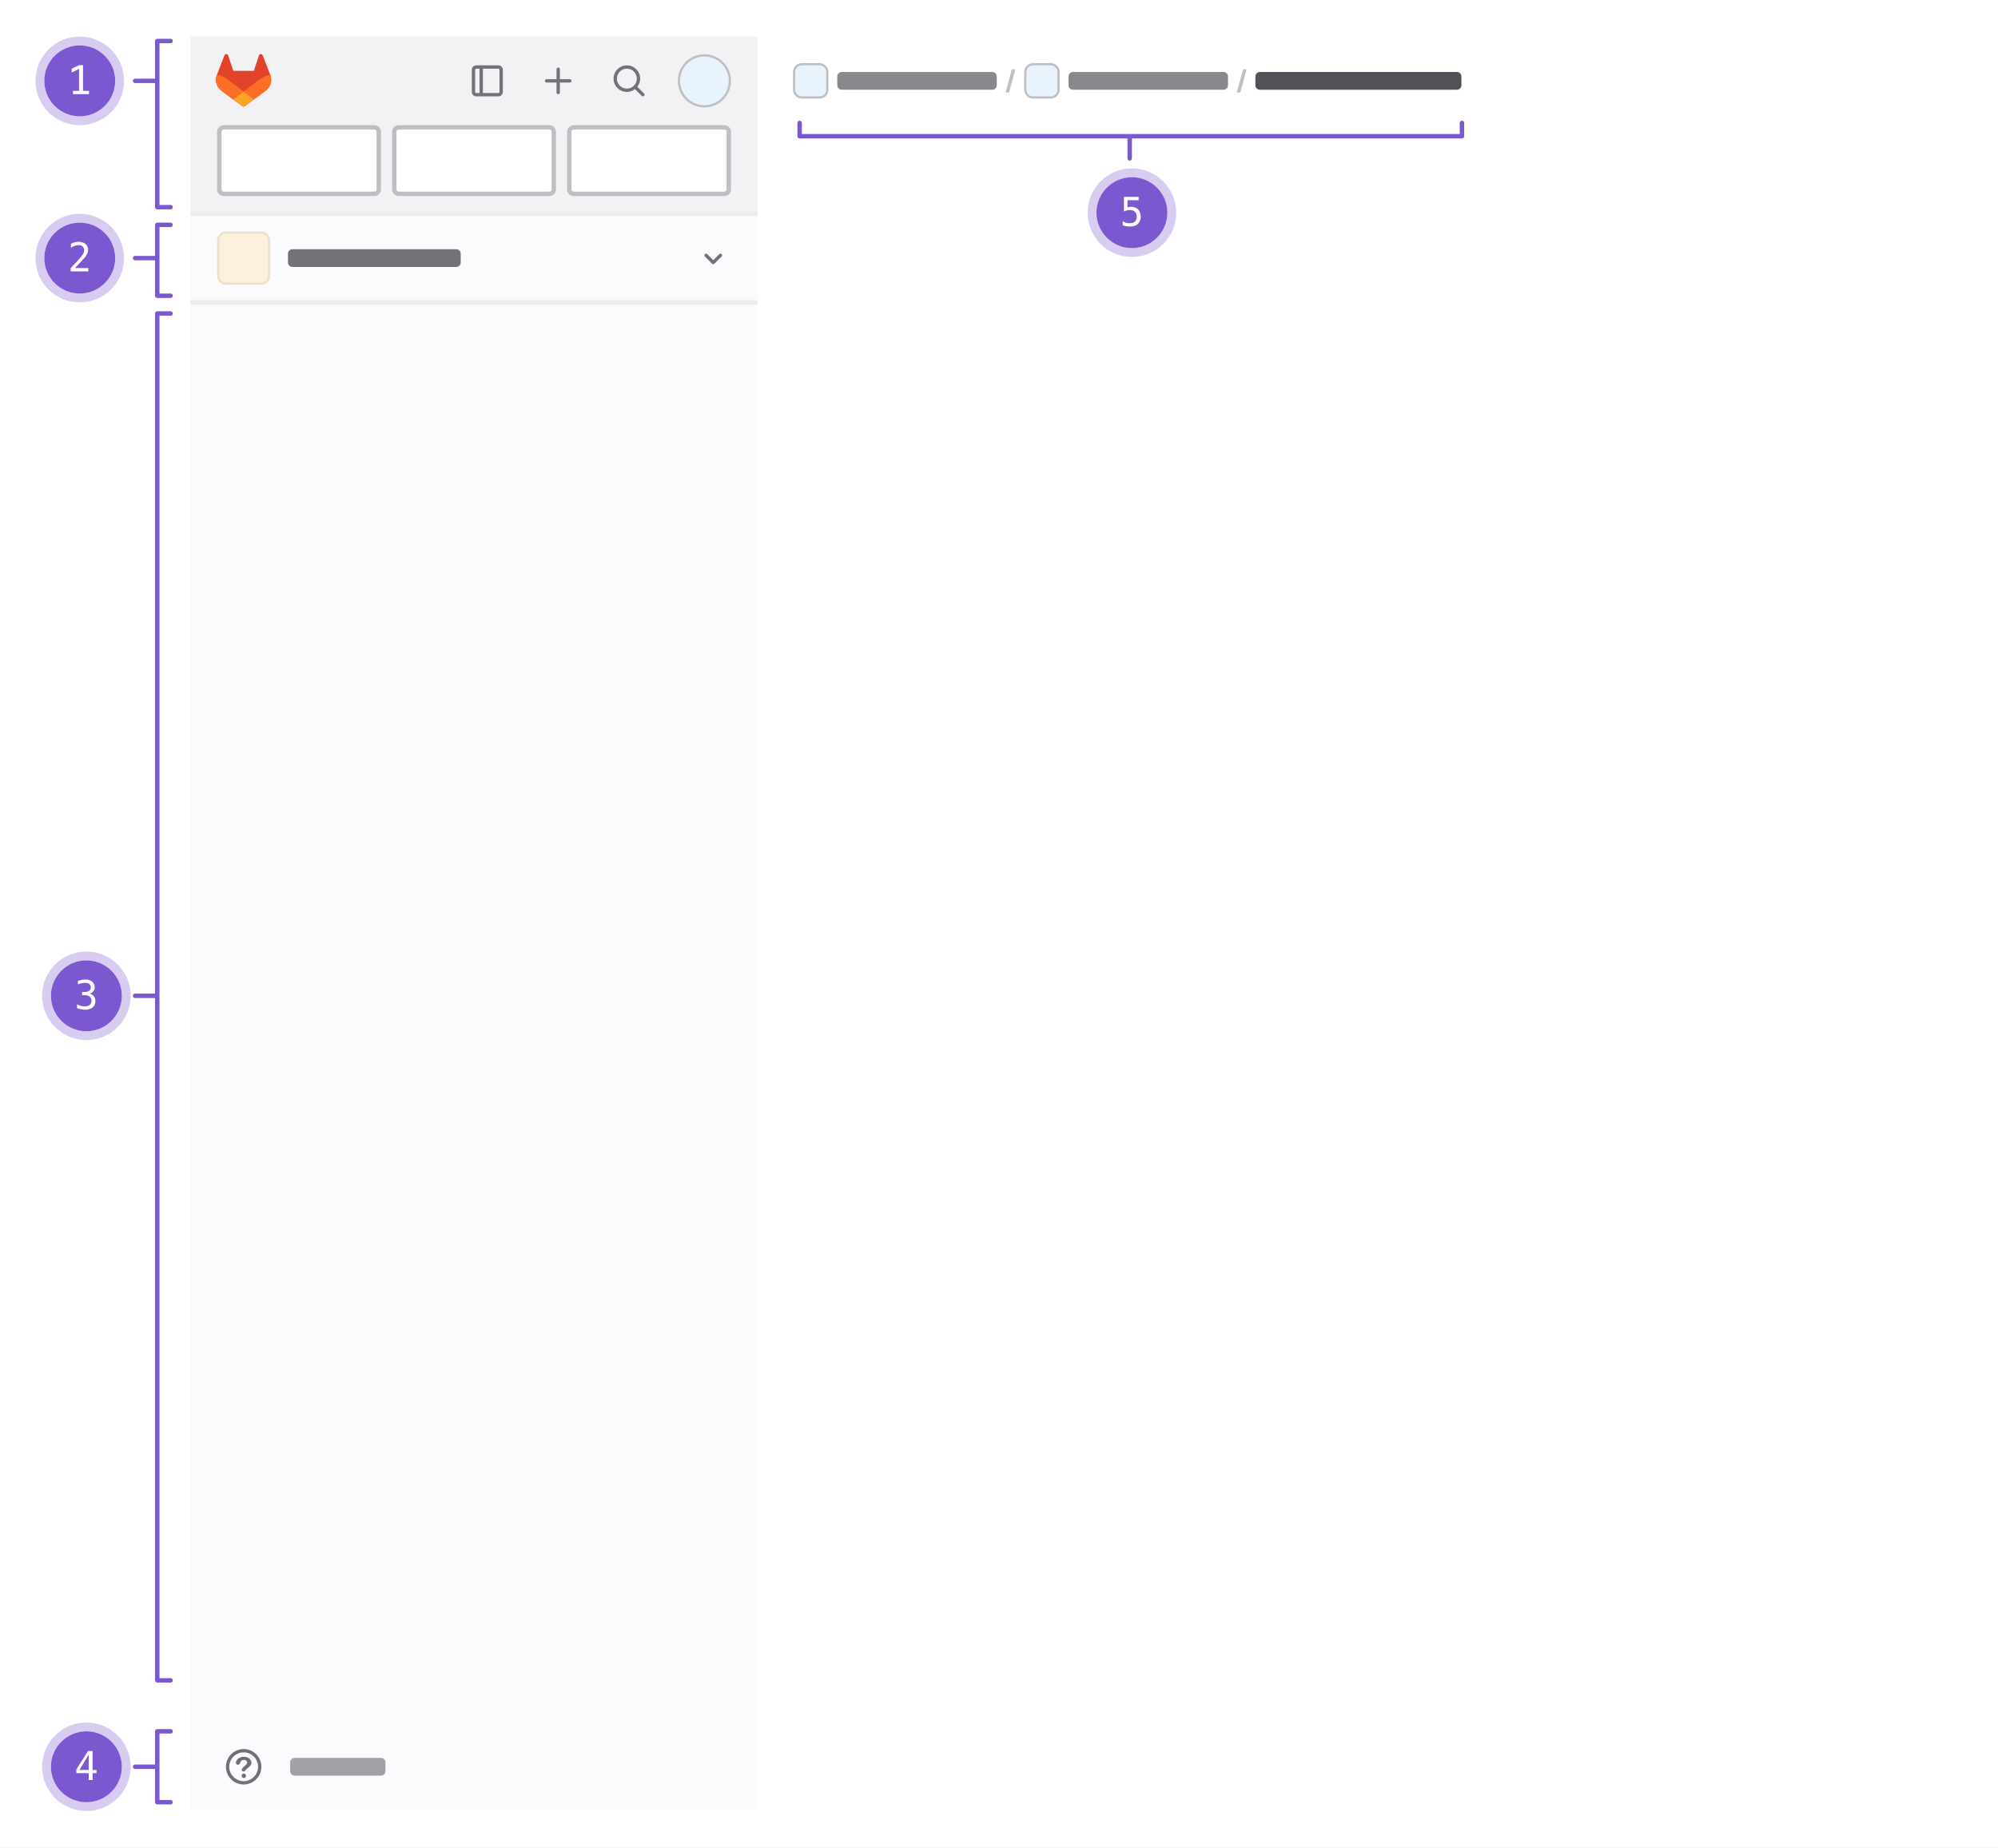
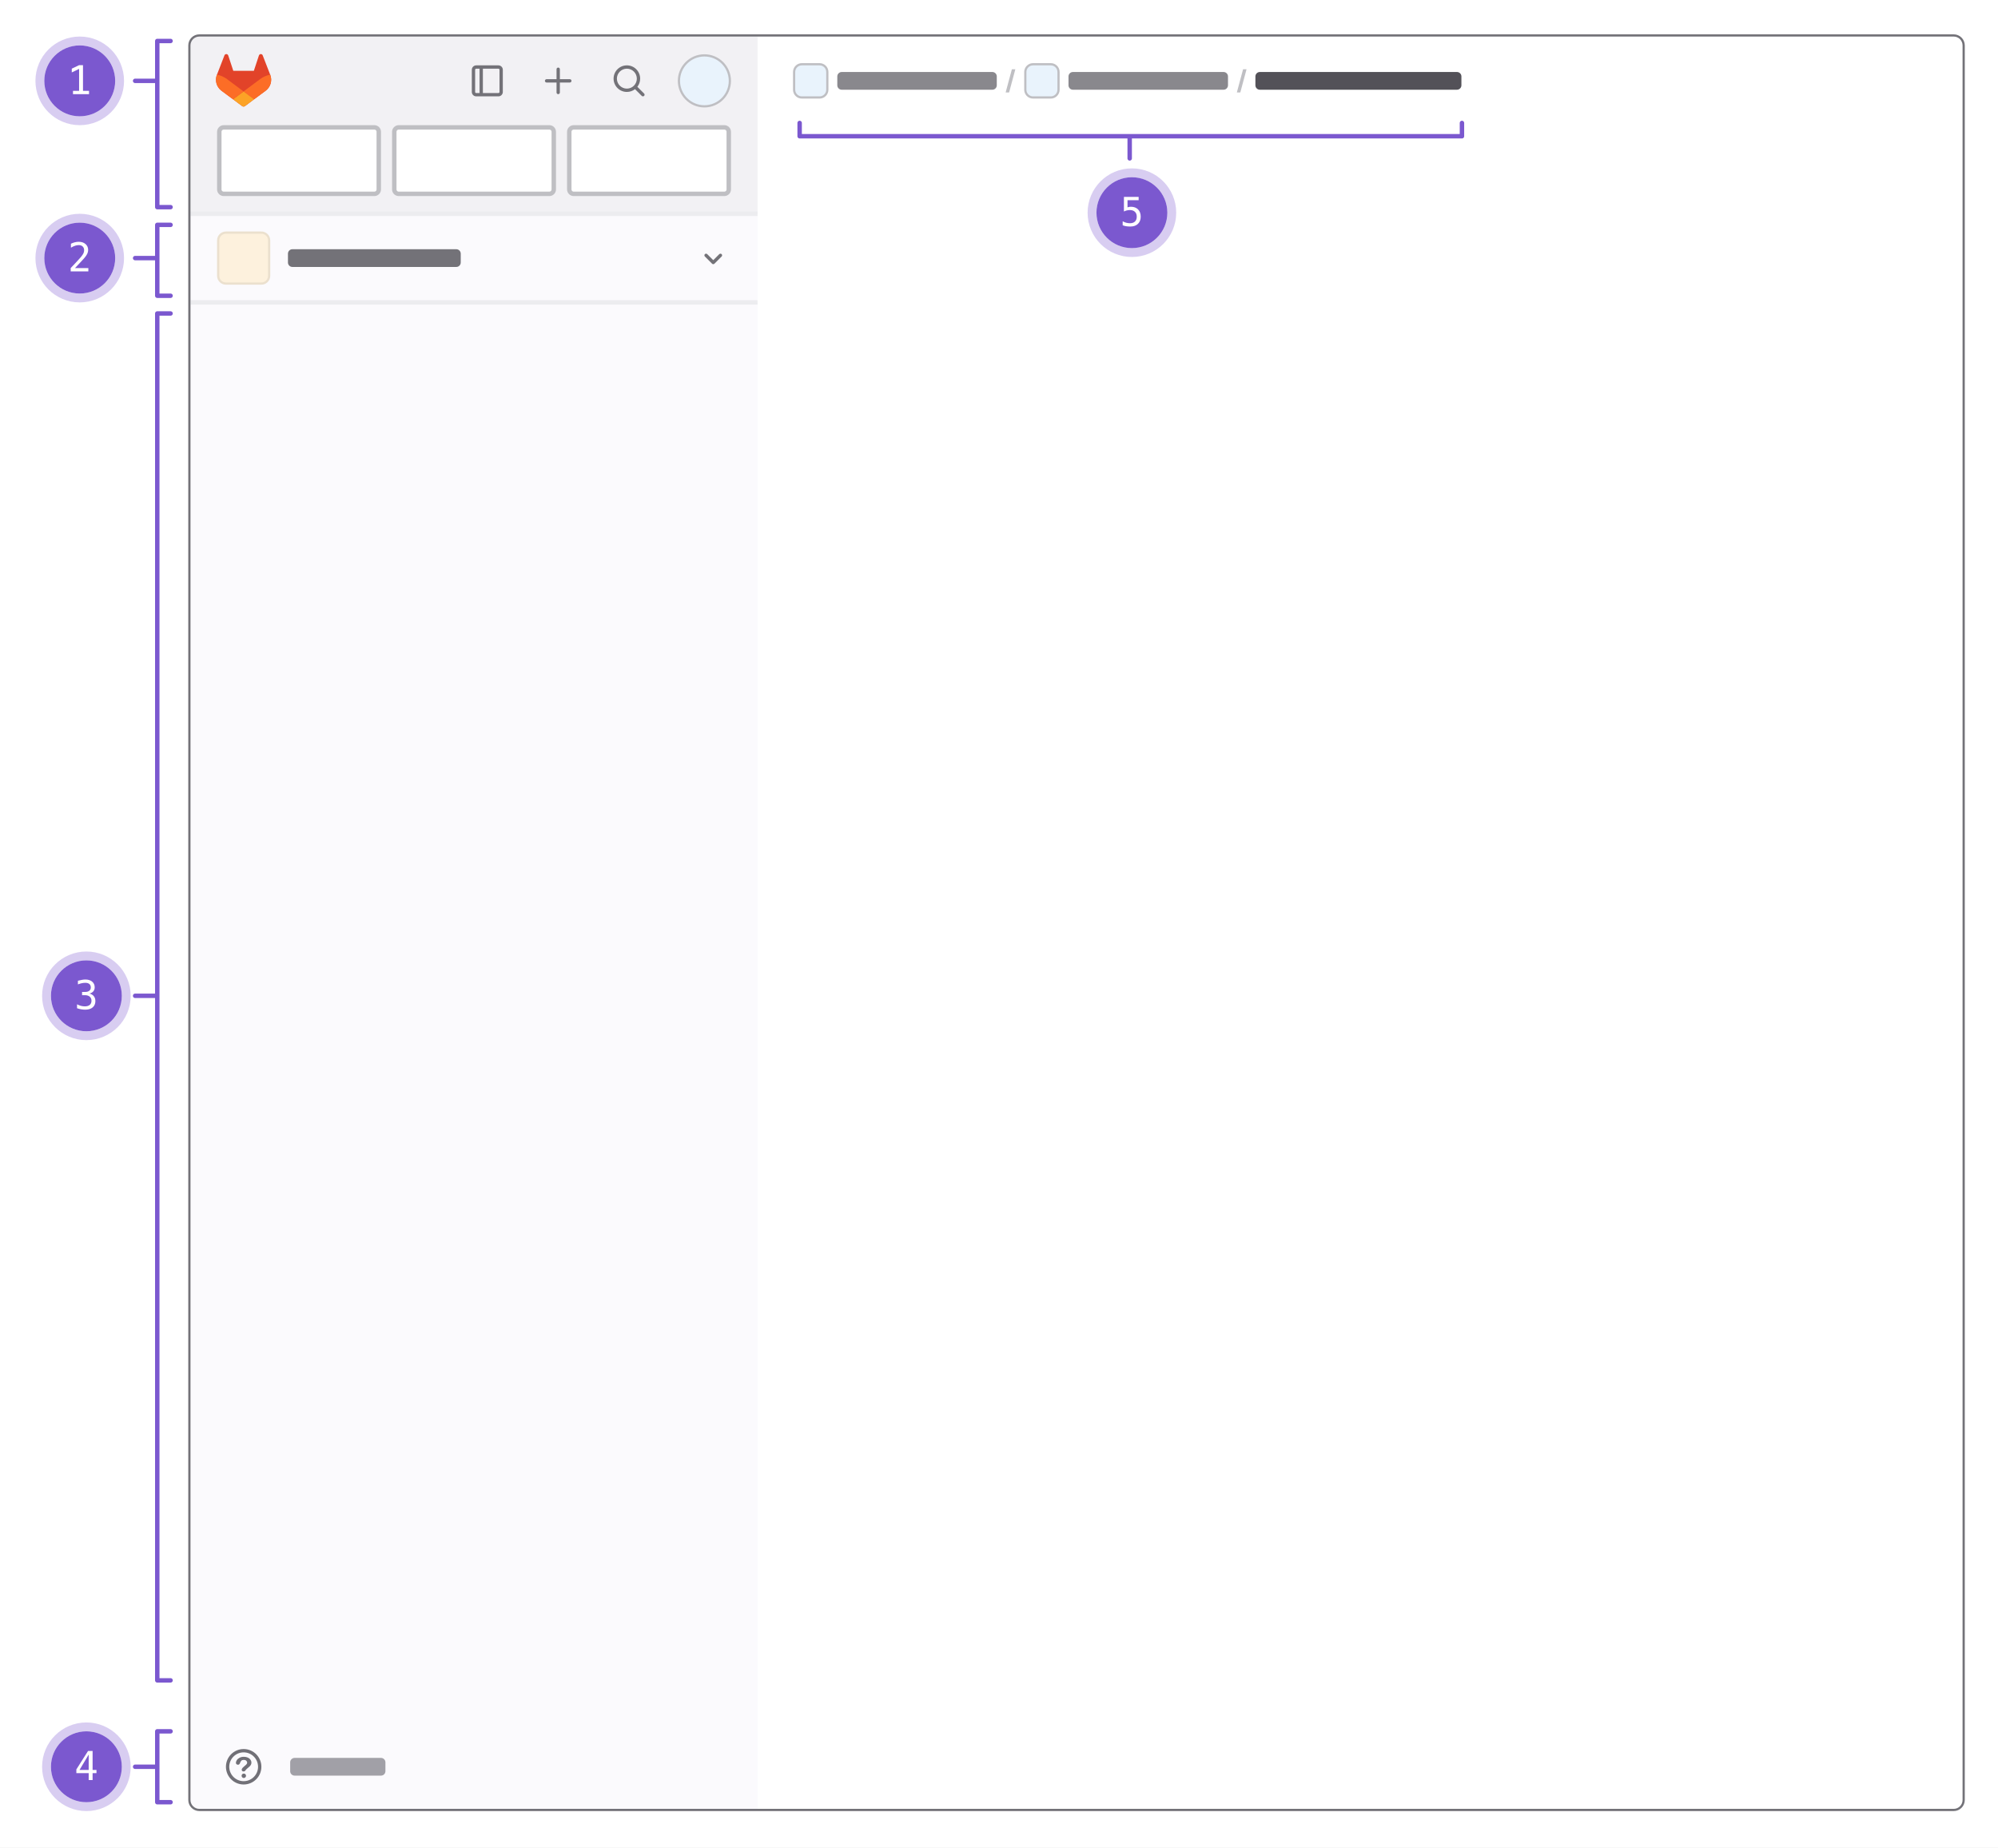
<svg xmlns="http://www.w3.org/2000/svg" width="902" height="834" viewBox="0 0 902 834" fill="none">
  <rect width="902" height="834" fill="white" />
  <rect width="870" height="801" transform="translate(16 16.5)" fill="white" />
  <circle cx="39" cy="797.5" r="16" fill="#7B58CF" />
  <circle cx="39" cy="797.5" r="18" stroke="#7B58CF" stroke-opacity="0.3" stroke-width="4" />
  <path d="M40.037 791.995L35.898 798.93H40.037V791.995ZM39.747 790.378H41.804V798.93H43.553V800.371H41.804V803.5H40.037V800.371H34.474V798.692L39.747 790.378Z" fill="white" />
  <line x1="1" y1="-1" x2="10" y2="-1" transform="matrix(1 4.53408e-09 -1.68562e-06 1 60 798.5)" stroke="#7B58CF" stroke-width="2" stroke-linecap="round" />
  <path d="M77 781.5H71V813.5H77" stroke="#7B58CF" stroke-width="2" stroke-linecap="round" stroke-linejoin="round" />
  <circle cx="39" cy="449.5" r="16" fill="#7B58CF" />
  <circle cx="39" cy="449.5" r="18" stroke="#7B58CF" stroke-opacity="0.3" stroke-width="4" />
  <path d="M40.398 448.478C41.259 448.706 41.918 449.113 42.375 449.699C42.832 450.279 43.06 451.006 43.06 451.879C43.06 453.086 42.653 454.035 41.839 454.727C41.03 455.412 39.908 455.755 38.473 455.755C37.869 455.755 37.254 455.699 36.627 455.588C36 455.477 35.385 455.315 34.781 455.104V453.338C35.379 453.648 35.968 453.88 36.548 454.032C37.128 454.185 37.705 454.261 38.279 454.261C39.252 454.261 39.999 454.041 40.52 453.602C41.042 453.162 41.303 452.529 41.303 451.703C41.303 450.941 41.042 450.338 40.52 449.893C39.999 449.441 39.293 449.216 38.402 449.216H37.049V447.757H38.402C39.217 447.757 39.852 447.578 40.31 447.221C40.767 446.863 40.995 446.365 40.995 445.727C40.995 445.053 40.781 444.537 40.353 444.18C39.932 443.816 39.328 443.635 38.543 443.635C38.022 443.635 37.482 443.693 36.926 443.811C36.369 443.928 35.786 444.104 35.177 444.338V442.703C35.886 442.516 36.516 442.375 37.066 442.281C37.623 442.188 38.115 442.141 38.543 442.141C39.82 442.141 40.84 442.463 41.602 443.107C42.369 443.746 42.753 444.596 42.753 445.656C42.753 446.377 42.551 446.978 42.147 447.458C41.748 447.938 41.165 448.278 40.398 448.478Z" fill="white" />
  <line x1="61" y1="449.5" x2="70" y2="449.5" stroke="#7B58CF" stroke-width="2" stroke-linecap="round" />
  <path d="M77 141.5H71V758.5H77" stroke="#7B58CF" stroke-width="2" stroke-linecap="round" stroke-linejoin="round" />
  <line x1="1" y1="-1" x2="10" y2="-1" transform="matrix(1 4.53408e-09 -1.68562e-06 1 60 117.5)" stroke="#7B58CF" stroke-width="2" stroke-linecap="round" />
  <path d="M77 101.5H71V133.5H77" stroke="#7B58CF" stroke-width="2" stroke-linecap="round" stroke-linejoin="round" />
  <circle cx="36" cy="116.5" r="16" fill="#7B58CF" />
  <circle cx="36" cy="116.5" r="18" stroke="#7B58CF" stroke-opacity="0.3" stroke-width="4" />
  <path d="M33.855 121.006H39.885V122.5H31.913V121.006C33.009 119.852 33.967 118.832 34.787 117.947C35.607 117.062 36.173 116.438 36.483 116.075C37.069 115.36 37.465 114.783 37.67 114.344C37.875 113.898 37.977 113.444 37.977 112.981C37.977 112.249 37.761 111.675 37.327 111.259C36.899 110.843 36.31 110.635 35.56 110.635C35.027 110.635 34.468 110.731 33.882 110.925C33.296 111.118 32.675 111.411 32.019 111.804V110.011C32.622 109.724 33.214 109.507 33.794 109.36C34.38 109.214 34.957 109.141 35.525 109.141C36.809 109.141 37.84 109.483 38.619 110.169C39.404 110.849 39.797 111.742 39.797 112.85C39.797 113.412 39.665 113.975 39.401 114.537C39.144 115.1 38.722 115.721 38.136 116.4C37.808 116.781 37.33 117.309 36.703 117.982C36.082 118.656 35.133 119.664 33.855 121.006Z" fill="white" />
  <line x1="1" y1="-1" x2="10" y2="-1" transform="matrix(1 4.53408e-09 -1.68562e-06 1 60 37.5)" stroke="#7B58CF" stroke-width="2" stroke-linecap="round" />
  <path d="M77 18.5H71V93.5H77" stroke="#7B58CF" stroke-width="2" stroke-linecap="round" stroke-linejoin="round" />
  <circle cx="36" cy="36.5" r="16" fill="#7B58CF" />
  <circle cx="36" cy="36.5" r="18" stroke="#7B58CF" stroke-opacity="0.3" stroke-width="4" />
  <path d="M32.95 41.015H35.71V31.101L32.405 32.691V30.986L35.692 29.422H37.468V41.015H40.192V42.5H32.95V41.015Z" fill="white" />
-   <rect width="256" height="800" transform="translate(86 16.5)" fill="#FBFAFD" />
-   <rect width="256" height="80" transform="translate(86 16.5)" fill="#1F1E24" fill-opacity="0.04" />
-   <path fill-rule="evenodd" clip-rule="evenodd" d="M287.5 35.5C287.5 37.985 285.485 40 283 40C280.515 40 278.5 37.985 278.5 35.5C278.5 33.015 280.515 31 283 31C285.485 31 287.5 33.015 287.5 35.5ZM286.679 40.24C285.663 41.03 284.387 41.5 283 41.5C279.686 41.5 277 38.814 277 35.5C277 32.186 279.686 29.5 283 29.5C286.314 29.5 289 32.186 289 35.5C289 36.886 288.53 38.163 287.74 39.179L290.78 42.22C291.073 42.513 291.073 42.987 290.78 43.28C290.487 43.573 290.013 43.573 289.72 43.28L286.679 40.24Z" fill="#737278" />
-   <path fill-rule="evenodd" clip-rule="evenodd" d="M252.75 31.25C252.75 30.836 252.414 30.5 252 30.5C251.586 30.5 251.25 30.836 251.25 31.25V35.75H246.75C246.336 35.75 246 36.086 246 36.5C246 36.914 246.336 37.25 246.75 37.25H251.25V41.75C251.25 42.164 251.586 42.5 252 42.5C252.414 42.5 252.75 42.164 252.75 41.75V37.25H257.25C257.664 37.25 258 36.914 258 36.5C258 36.086 257.664 35.75 257.25 35.75H252.75V31.25Z" fill="#737278" />
-   <path fill-rule="evenodd" clip-rule="evenodd" d="M218 31L225 31C225.276 31 225.5 31.224 225.5 31.5V41.5C225.5 41.776 225.276 42 225 42H218V31ZM216.5 31H215C214.724 31 214.5 31.224 214.5 31.5V41.5C214.5 41.776 214.724 42 215 42H216.5V31ZM213 31.5C213 30.395 213.895 29.5 215 29.5L225 29.5C226.105 29.5 227 30.395 227 31.5V41.5C227 42.605 226.105 43.5 225 43.5H215C213.895 43.5 213 42.605 213 41.5V31.5Z" fill="#737278" />
-   <circle cx="318" cy="36.5" r="11.5" fill="#E9F3FC" stroke="#BFBFC3" />
  <g clip-path="url(#clip0_16629_27663)">
-     <path d="M122.007 33.784L121.973 33.695L118.581 24.956C118.513 24.785 118.391 24.639 118.233 24.541C118.115 24.466 117.981 24.42 117.842 24.406C117.702 24.392 117.562 24.41 117.431 24.459C117.3 24.508 117.183 24.587 117.088 24.689C116.994 24.791 116.925 24.913 116.887 25.047L114.597 31.97H105.325L103.036 25.047C102.998 24.914 102.929 24.791 102.834 24.69C102.74 24.588 102.622 24.509 102.492 24.46C102.361 24.411 102.22 24.393 102.081 24.407C101.942 24.421 101.808 24.467 101.69 24.541C101.532 24.639 101.41 24.785 101.341 24.956L97.951 33.697L97.916 33.784C97.428 35.044 97.368 36.426 97.745 37.723C98.121 39.019 98.915 40.16 100.005 40.972L100.018 40.982L100.047 41.004L105.207 44.823L107.767 46.734L109.322 47.895C109.505 48.031 109.727 48.105 109.956 48.105C110.185 48.105 110.407 48.031 110.589 47.895L112.145 46.734L114.705 44.823L119.901 40.982L119.916 40.971C121.006 40.159 121.8 39.019 122.177 37.722C122.554 36.426 122.495 35.044 122.007 33.784V33.784Z" fill="#E24329" />
-     <path d="M122.007 33.784L121.973 33.695C120.321 34.03 118.764 34.722 117.413 35.721L109.965 41.283L114.708 44.823L119.905 40.982L119.919 40.971C121.009 40.158 121.802 39.018 122.179 37.722C122.555 36.425 122.495 35.043 122.007 33.784V33.784Z" fill="#FC6D26" />
-     <path d="M105.207 44.823L107.767 46.734L109.322 47.895C109.505 48.031 109.727 48.105 109.956 48.105C110.185 48.105 110.407 48.031 110.589 47.895L112.145 46.734L114.705 44.823L109.962 41.283L105.207 44.823Z" fill="#FCA326" />
-     <path d="M102.509 35.721C101.16 34.722 99.603 34.031 97.951 33.697L97.916 33.784C97.428 35.044 97.368 36.426 97.745 37.723C98.121 39.019 98.915 40.16 100.005 40.972L100.018 40.982L100.047 41.004L105.207 44.823L109.953 41.283L102.509 35.721Z" fill="#FC6D26" />
+     <rect width="256" height="800" transform="translate(86 16.5)" fill="#FBFAFD" />
+     <rect width="256" height="80" transform="translate(86 16.5)" fill="#1F1E24" fill-opacity="0.04" />
+     <path fill-rule="evenodd" clip-rule="evenodd" d="M287.5 35.5C287.5 37.985 285.485 40 283 40C280.515 40 278.5 37.985 278.5 35.5C278.5 33.015 280.515 31 283 31C285.485 31 287.5 33.015 287.5 35.5ZM286.679 40.24C285.663 41.03 284.387 41.5 283 41.5C279.686 41.5 277 38.814 277 35.5C277 32.186 279.686 29.5 283 29.5C286.314 29.5 289 32.186 289 35.5C289 36.886 288.53 38.163 287.74 39.179L290.78 42.22C291.073 42.513 291.073 42.987 290.78 43.28C290.487 43.573 290.013 43.573 289.72 43.28L286.679 40.24Z" fill="#737278" />
+     <path fill-rule="evenodd" clip-rule="evenodd" d="M252.75 31.25C252.75 30.836 252.414 30.5 252 30.5C251.586 30.5 251.25 30.836 251.25 31.25V35.75H246.75C246.336 35.75 246 36.086 246 36.5C246 36.914 246.336 37.25 246.75 37.25H251.25V41.75C251.25 42.164 251.586 42.5 252 42.5C252.414 42.5 252.75 42.164 252.75 41.75V37.25H257.25C257.664 37.25 258 36.914 258 36.5C258 36.086 257.664 35.75 257.25 35.75H252.75V31.25Z" fill="#737278" />
+     <path fill-rule="evenodd" clip-rule="evenodd" d="M218 31L225 31C225.276 31 225.5 31.224 225.5 31.5V41.5C225.5 41.776 225.276 42 225 42H218V31ZM216.5 31H215C214.724 31 214.5 31.224 214.5 31.5V41.5C214.5 41.776 214.724 42 215 42H216.5V31ZM213 31.5C213 30.395 213.895 29.5 215 29.5L225 29.5C226.105 29.5 227 30.395 227 31.5V41.5C227 42.605 226.105 43.5 225 43.5H215C213.895 43.5 213 42.605 213 41.5V31.5Z" fill="#737278" />
+     <circle cx="318" cy="36.5" r="11.5" fill="#E9F3FC" stroke="#BFBFC3" />
+     <g clip-path="url(#clip1_16629_27663)">
+       <path d="M122.007 33.784L121.973 33.695L118.581 24.956C118.513 24.785 118.391 24.639 118.233 24.541C118.115 24.466 117.981 24.42 117.842 24.406C117.702 24.392 117.562 24.41 117.431 24.459C117.3 24.508 117.183 24.587 117.088 24.689C116.994 24.791 116.925 24.913 116.887 25.047L114.597 31.97H105.325L103.036 25.047C102.998 24.914 102.929 24.791 102.834 24.69C102.74 24.588 102.622 24.509 102.492 24.46C102.361 24.411 102.22 24.393 102.081 24.407C101.942 24.421 101.808 24.467 101.69 24.541C101.532 24.639 101.41 24.785 101.341 24.956L97.951 33.697L97.916 33.784C97.428 35.044 97.368 36.426 97.745 37.723C98.121 39.019 98.915 40.16 100.005 40.972L100.018 40.982L100.047 41.004L105.207 44.823L107.767 46.734L109.322 47.895C109.505 48.031 109.727 48.105 109.956 48.105C110.185 48.105 110.407 48.031 110.589 47.895L112.145 46.734L114.705 44.823L119.901 40.982L119.916 40.971C121.006 40.159 121.8 39.019 122.177 37.722C122.554 36.426 122.495 35.044 122.007 33.784V33.784Z" fill="#E24329" />
+       <path d="M122.007 33.784L121.973 33.695C120.321 34.03 118.764 34.722 117.413 35.721L109.965 41.283L114.708 44.823L119.905 40.982L119.919 40.971C121.009 40.158 121.802 39.018 122.179 37.722C122.555 36.425 122.495 35.043 122.007 33.784V33.784Z" fill="#FC6D26" />
+       <path d="M105.207 44.823L107.767 46.734L109.322 47.895C109.505 48.031 109.727 48.105 109.956 48.105C110.185 48.105 110.407 48.031 110.589 47.895L112.145 46.734L114.705 44.823L109.962 41.283L105.207 44.823Z" fill="#FCA326" />
+       <path d="M102.509 35.721C101.16 34.722 99.603 34.031 97.951 33.697L97.916 33.784C97.428 35.044 97.368 36.426 97.745 37.723C98.121 39.019 98.915 40.16 100.005 40.972L100.018 40.982L100.047 41.004L105.207 44.823L109.953 41.283L102.509 35.721Z" fill="#FC6D26" />
+     </g>
+     <rect x="99" y="57.5" width="72" height="30" rx="2" fill="white" stroke="#BFBFC3" stroke-width="2" />
+     <rect x="178" y="57.5" width="72" height="30" rx="2" fill="white" stroke="#BFBFC3" stroke-width="2" />
+     <rect x="257" y="57.5" width="72" height="30" rx="2" fill="white" stroke="#BFBFC3" stroke-width="2" />
+     <rect x="130" y="112.5" width="78" height="8" rx="2" fill="#737278" />
+     <path fill-rule="evenodd" clip-rule="evenodd" d="M318.22 114.72C318.513 114.427 318.987 114.427 319.28 114.72L322 117.439L324.72 114.72C325.013 114.427 325.487 114.427 325.78 114.72C326.073 115.013 326.073 115.487 325.78 115.78L322.53 119.03C322.237 119.323 321.763 119.323 321.47 119.03L318.22 115.78C317.927 115.487 317.927 115.013 318.22 114.72Z" fill="#737278" />
+     <rect x="98" y="104.5" width="24" height="24" rx="4" fill="#FDF1DD" />
+     <rect x="98.5" y="105" width="23" height="23" rx="3.5" stroke="#1F1E24" stroke-opacity="0.08" />
+     <path d="M86 97.5H342V95.5H86V97.5ZM342 135.5H86V137.5H342V135.5Z" fill="#ECECEF" mask="url(#path-34-inside-1_16629_27663)" />
+     <g style="mix-blend-mode:multiply">
+       <g clip-path="url(#clip2_16629_27663)">
+         <path fill-rule="evenodd" clip-rule="evenodd" d="M116.5 797.5C116.5 801.09 113.59 804 110 804C106.41 804 103.5 801.09 103.5 797.5C103.5 793.91 106.41 791 110 791C113.59 791 116.5 793.91 116.5 797.5ZM118 797.5C118 801.918 114.418 805.5 110 805.5C105.582 805.5 102 801.918 102 797.5C102 793.082 105.582 789.5 110 789.5C114.418 789.5 118 793.082 118 797.5ZM106.927 794.489C106.642 794.919 106.5 795.343 106.5 795.761C106.5 795.963 106.59 796.152 106.77 796.326C106.949 796.5 107.17 796.587 107.431 796.587C107.874 796.587 108.175 796.338 108.334 795.84C108.502 795.365 108.707 795.005 108.95 794.76C109.193 794.516 109.571 794.394 110.084 794.394C110.523 794.394 110.881 794.515 111.159 794.757C111.436 794.999 111.575 795.296 111.575 795.649C111.575 795.829 111.53 795.996 111.439 796.151C111.348 796.305 111.236 796.445 111.103 796.57C110.97 796.696 110.754 796.882 110.455 797.128C110.114 797.41 109.844 797.653 109.643 797.858C109.442 798.063 109.281 798.301 109.16 798.571C108.838 799.816 110.51 799.916 110.896 799.027C110.943 798.941 111.014 798.847 111.109 798.743C111.205 798.64 111.332 798.52 111.491 798.383C112.065 797.899 112.463 797.554 112.685 797.349C112.906 797.145 113.097 796.901 113.258 796.62C113.419 796.338 113.5 796.01 113.5 795.635C113.5 795.16 113.359 794.72 113.077 794.314C112.794 793.909 112.394 793.589 111.876 793.353C111.358 793.118 110.761 793 110.084 793C109.356 793 108.719 793.141 108.173 793.423C107.627 793.705 107.212 794.06 106.927 794.489ZM109.068 801.57C109.068 802.122 109.515 802.57 110.068 802.57C110.62 802.57 111.068 802.122 111.068 801.57C111.068 801.017 110.62 800.57 110.068 800.57C109.515 800.57 109.068 801.017 109.068 801.57Z" fill="#737278" />
+       </g>
+       <rect x="131" y="793.5" width="43" height="8" rx="2" fill="#A4A3A8" />
+     </g>
+     <rect x="358.5" y="29" width="15" height="15" rx="3.5" fill="#E9F3FC" stroke="#BFBFC3" />
+     <rect x="378" y="32.5" width="72" height="8" rx="2" fill="#89888D" />
+     <path d="M458.377 31.273H456.812L454 41.727H455.564L458.377 31.273Z" fill="#BFBFC3" />
+     <rect x="462.877" y="29" width="15" height="15" rx="3.5" fill="#E9F3FC" stroke="#BFBFC3" />
+     <rect x="482.377" y="32.5" width="72" height="8" rx="2" fill="#89888D" />
+     <path d="M562.754 31.273H561.189L558.377 41.727H559.941L562.754 31.273Z" fill="#BFBFC3" />
+     <rect x="566.754" y="32.5" width="93" height="8" rx="2" fill="#535158" />
  </g>
-   <rect x="99" y="57.5" width="72" height="30" rx="2" fill="white" stroke="#BFBFC3" stroke-width="2" />
-   <rect x="178" y="57.5" width="72" height="30" rx="2" fill="white" stroke="#BFBFC3" stroke-width="2" />
-   <rect x="257" y="57.5" width="72" height="30" rx="2" fill="white" stroke="#BFBFC3" stroke-width="2" />
-   <rect x="130" y="112.5" width="78" height="8" rx="2" fill="#737278" />
-   <path fill-rule="evenodd" clip-rule="evenodd" d="M318.22 114.72C318.513 114.427 318.987 114.427 319.28 114.72L322 117.439L324.72 114.72C325.013 114.427 325.487 114.427 325.78 114.72C326.073 115.013 326.073 115.487 325.78 115.78L322.53 119.03C322.237 119.323 321.763 119.323 321.47 119.03L318.22 115.78C317.927 115.487 317.927 115.013 318.22 114.72Z" fill="#737278" />
-   <rect x="98" y="104.5" width="24" height="24" rx="4" fill="#FDF1DD" />
-   <rect x="98.5" y="105" width="23" height="23" rx="3.5" stroke="#1F1E24" stroke-opacity="0.08" />
-   <path d="M86 97.5H342V95.5H86V97.5ZM342 135.5H86V137.5H342V135.5Z" fill="#ECECEF" mask="url(#path-32-inside-1_16629_27663)" />
-   <g style="mix-blend-mode:multiply">
-     <g clip-path="url(#clip1_16629_27663)">
-       <path fill-rule="evenodd" clip-rule="evenodd" d="M116.5 797.5C116.5 801.09 113.59 804 110 804C106.41 804 103.5 801.09 103.5 797.5C103.5 793.91 106.41 791 110 791C113.59 791 116.5 793.91 116.5 797.5ZM118 797.5C118 801.918 114.418 805.5 110 805.5C105.582 805.5 102 801.918 102 797.5C102 793.082 105.582 789.5 110 789.5C114.418 789.5 118 793.082 118 797.5ZM106.927 794.489C106.642 794.919 106.5 795.343 106.5 795.761C106.5 795.963 106.59 796.152 106.77 796.326C106.949 796.5 107.17 796.587 107.431 796.587C107.874 796.587 108.175 796.338 108.334 795.84C108.502 795.365 108.707 795.005 108.95 794.76C109.193 794.516 109.571 794.394 110.084 794.394C110.523 794.394 110.881 794.515 111.159 794.757C111.436 794.999 111.575 795.296 111.575 795.649C111.575 795.829 111.53 795.996 111.439 796.151C111.348 796.305 111.236 796.445 111.103 796.57C110.97 796.696 110.754 796.882 110.455 797.128C110.114 797.41 109.844 797.653 109.643 797.858C109.442 798.063 109.281 798.301 109.16 798.571C108.838 799.816 110.51 799.916 110.896 799.027C110.943 798.941 111.014 798.847 111.109 798.743C111.205 798.64 111.332 798.52 111.491 798.383C112.065 797.899 112.463 797.554 112.685 797.349C112.906 797.145 113.097 796.901 113.258 796.62C113.419 796.338 113.5 796.01 113.5 795.635C113.5 795.16 113.359 794.72 113.077 794.314C112.794 793.909 112.394 793.589 111.876 793.353C111.358 793.118 110.761 793 110.084 793C109.356 793 108.719 793.141 108.173 793.423C107.627 793.705 107.212 794.06 106.927 794.489ZM109.068 801.57C109.068 802.122 109.515 802.57 110.068 802.57C110.62 802.57 111.068 802.122 111.068 801.57C111.068 801.017 110.62 800.57 110.068 800.57C109.515 800.57 109.068 801.017 109.068 801.57Z" fill="#737278" />
-     </g>
-     <rect x="131" y="793.5" width="43" height="8" rx="2" fill="#A4A3A8" />
-   </g>
-   <rect x="358.5" y="29" width="15" height="15" rx="3.5" fill="#E9F3FC" stroke="#BFBFC3" />
-   <rect x="378" y="32.5" width="72" height="8" rx="2" fill="#89888D" />
-   <path d="M458.377 31.273H456.812L454 41.727H455.564L458.377 31.273Z" fill="#BFBFC3" />
-   <rect x="462.877" y="29" width="15" height="15" rx="3.5" fill="#E9F3FC" stroke="#BFBFC3" />
-   <rect x="482.377" y="32.5" width="72" height="8" rx="2" fill="#89888D" />
-   <path d="M562.754 31.273H561.189L558.377 41.727H559.941L562.754 31.273Z" fill="#BFBFC3" />
-   <rect x="566.754" y="32.5" width="93" height="8" rx="2" fill="#535158" />
+   <rect x="85.5" y="16" width="801" height="801" rx="4.5" stroke="#737278" />
  <circle cx="511" cy="96" r="16" fill="#7B58CF" />
  <circle cx="511" cy="96" r="18" stroke="#7B58CF" stroke-opacity="0.3" stroke-width="4" />
  <path d="M507.396 88.878H514.041V90.372H509.014V93.598C509.266 93.504 509.518 93.436 509.77 93.395C510.027 93.349 510.285 93.325 510.543 93.325C511.902 93.325 512.98 93.727 513.777 94.529C514.574 95.332 514.973 96.419 514.973 97.79C514.973 99.173 514.554 100.263 513.716 101.06C512.884 101.856 511.744 102.255 510.297 102.255C509.6 102.255 508.961 102.208 508.381 102.114C507.807 102.021 507.291 101.88 506.834 101.692V99.891C507.373 100.184 507.915 100.403 508.46 100.55C509.005 100.69 509.562 100.761 510.13 100.761C511.108 100.761 511.861 100.503 512.389 99.987C512.922 99.472 513.188 98.739 513.188 97.79C513.188 96.853 512.913 96.123 512.362 95.602C511.817 95.08 511.056 94.819 510.077 94.819C509.603 94.819 509.14 94.875 508.688 94.986C508.237 95.092 507.807 95.253 507.396 95.47V88.878Z" fill="white" />
  <line x1="510" y1="71.5" x2="510" y2="62.5" stroke="#7B58CF" stroke-width="2" stroke-linecap="round" />
  <path d="M361 55.5V61.5L660 61.5V55.5" stroke="#7B58CF" stroke-width="2" stroke-linecap="round" stroke-linejoin="round" />
  <defs>
    <clipPath id="clip0_16629_27663">
+       <rect x="86" y="16.5" width="800" height="800" rx="4" fill="white" />
+     </clipPath>
+     <clipPath id="clip1_16629_27663">
      <rect width="25" height="23.704" fill="white" transform="translate(97.5 24.4012)" />
    </clipPath>
-     <clipPath id="clip1_16629_27663">
+     <clipPath id="clip2_16629_27663">
      <rect width="16" height="16" fill="white" transform="translate(102 789.5)" />
    </clipPath>
  </defs>
</svg>
